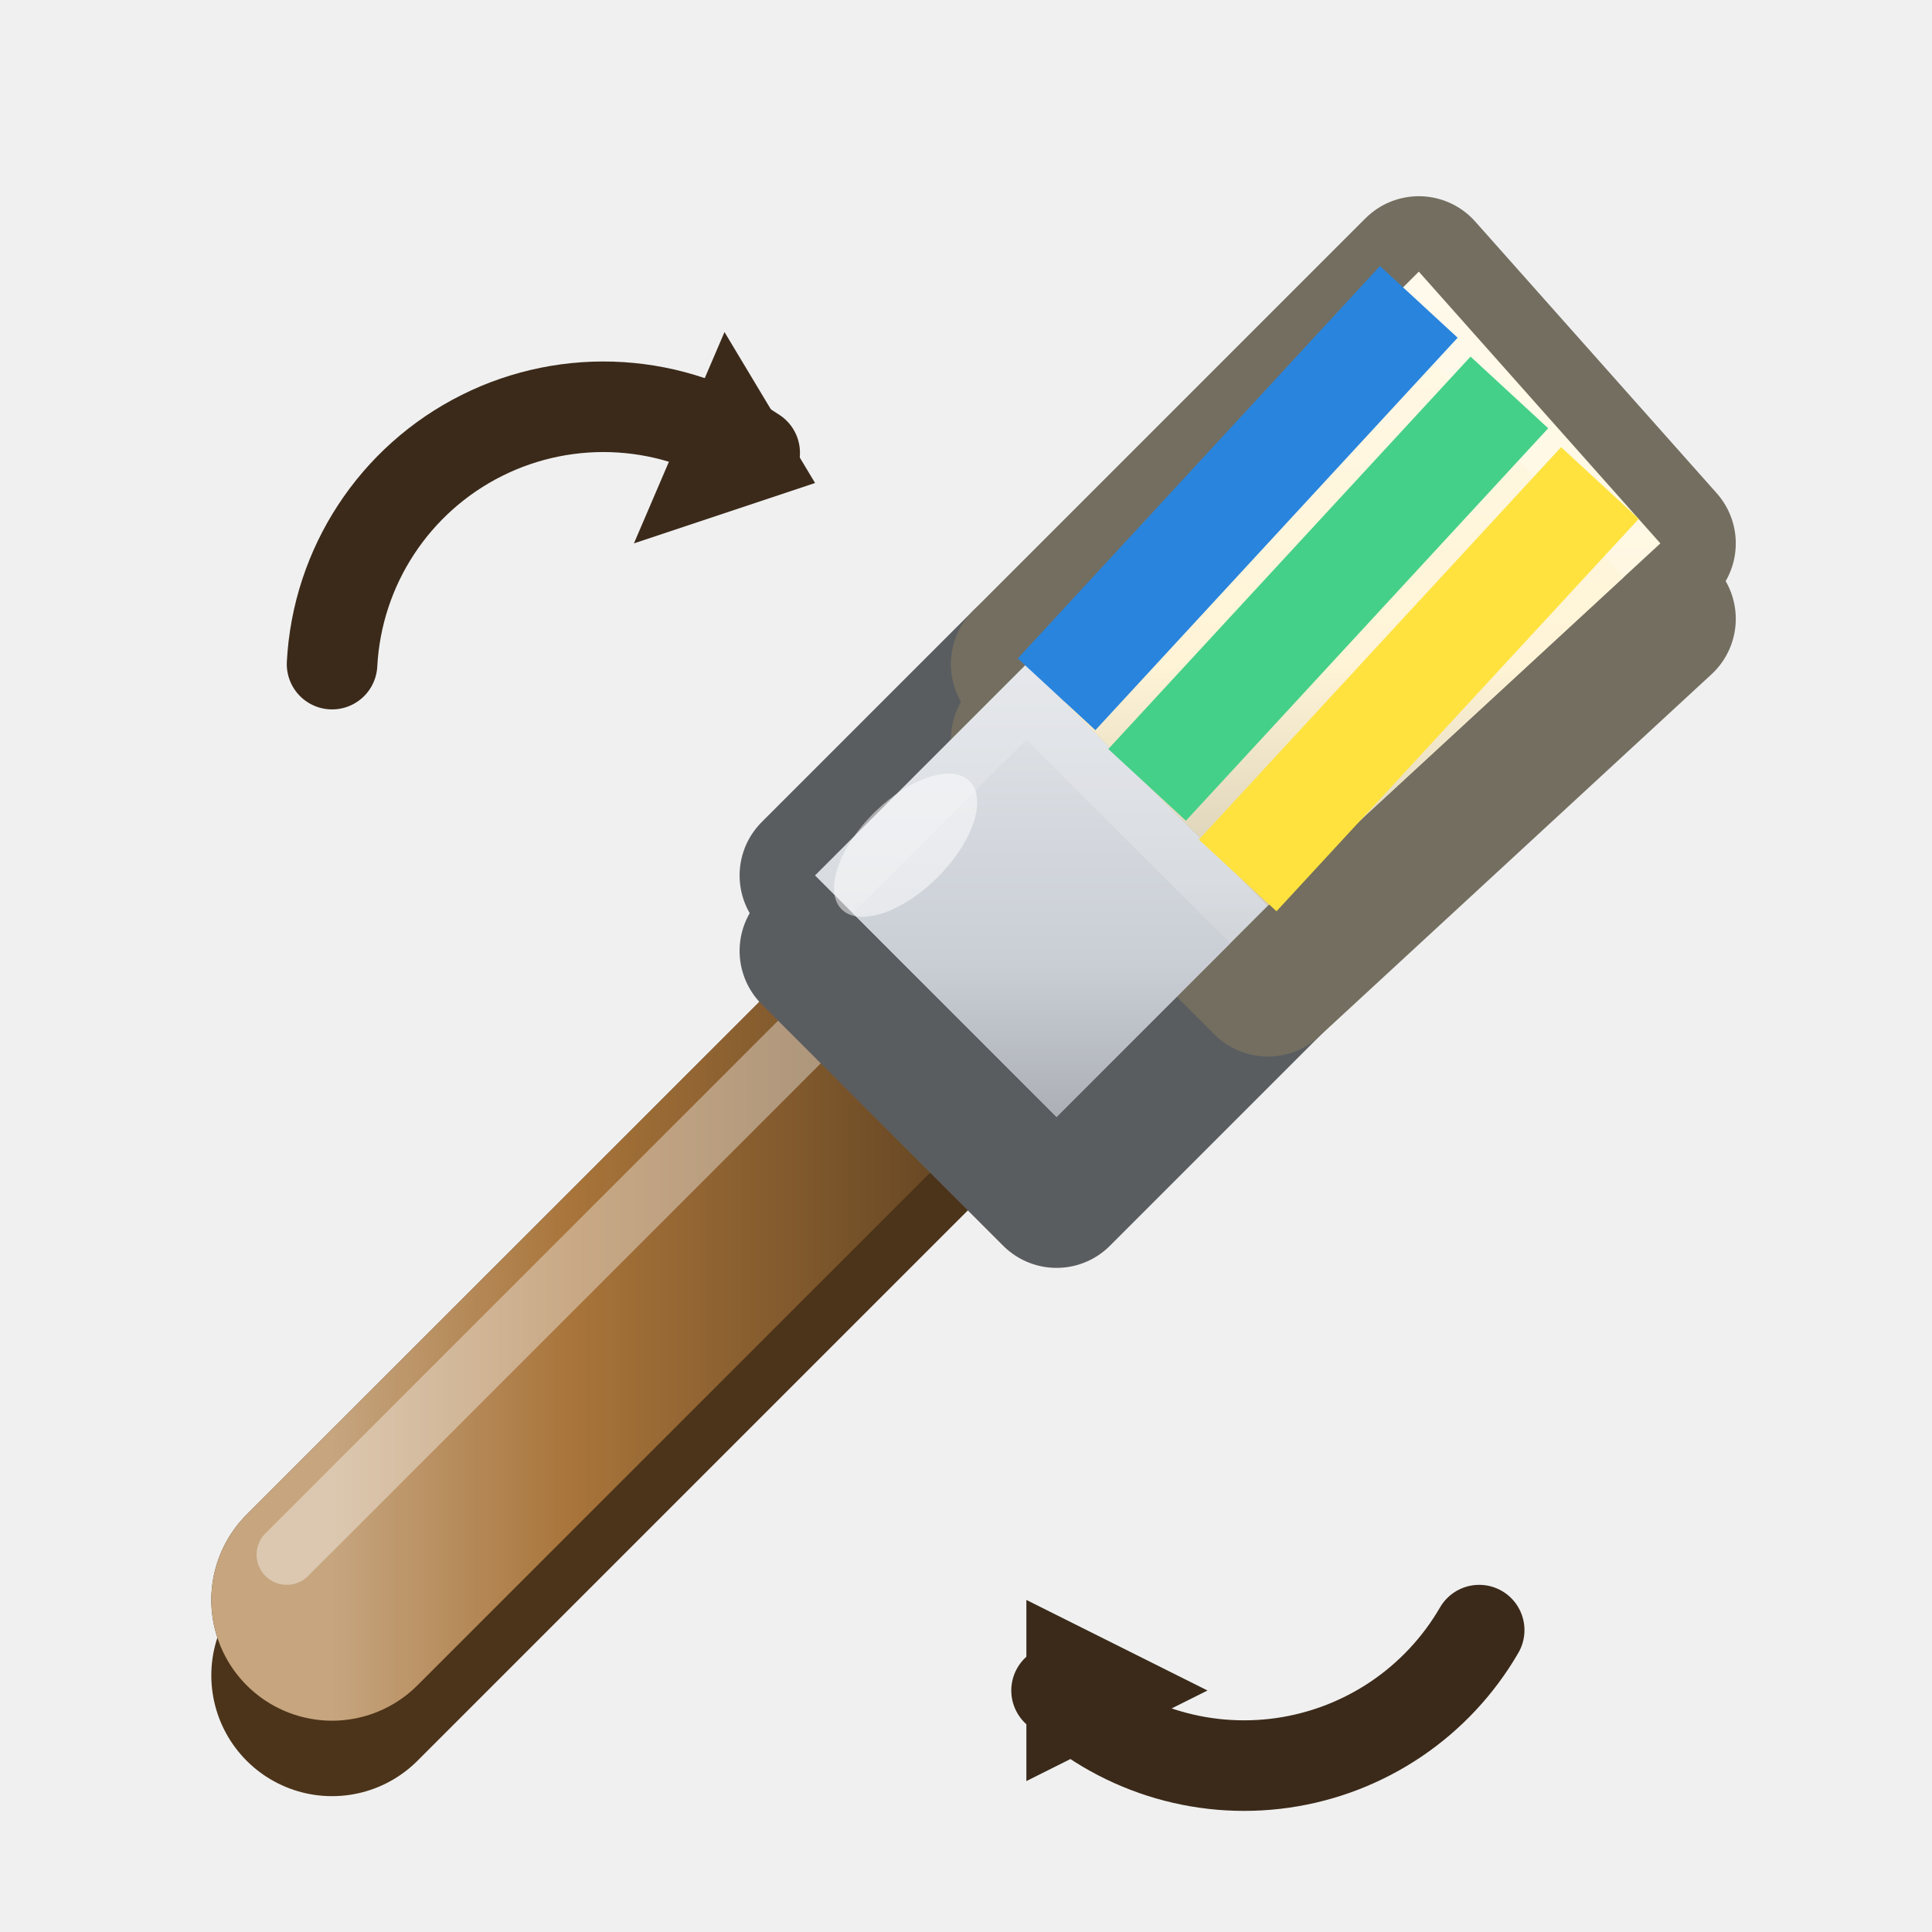
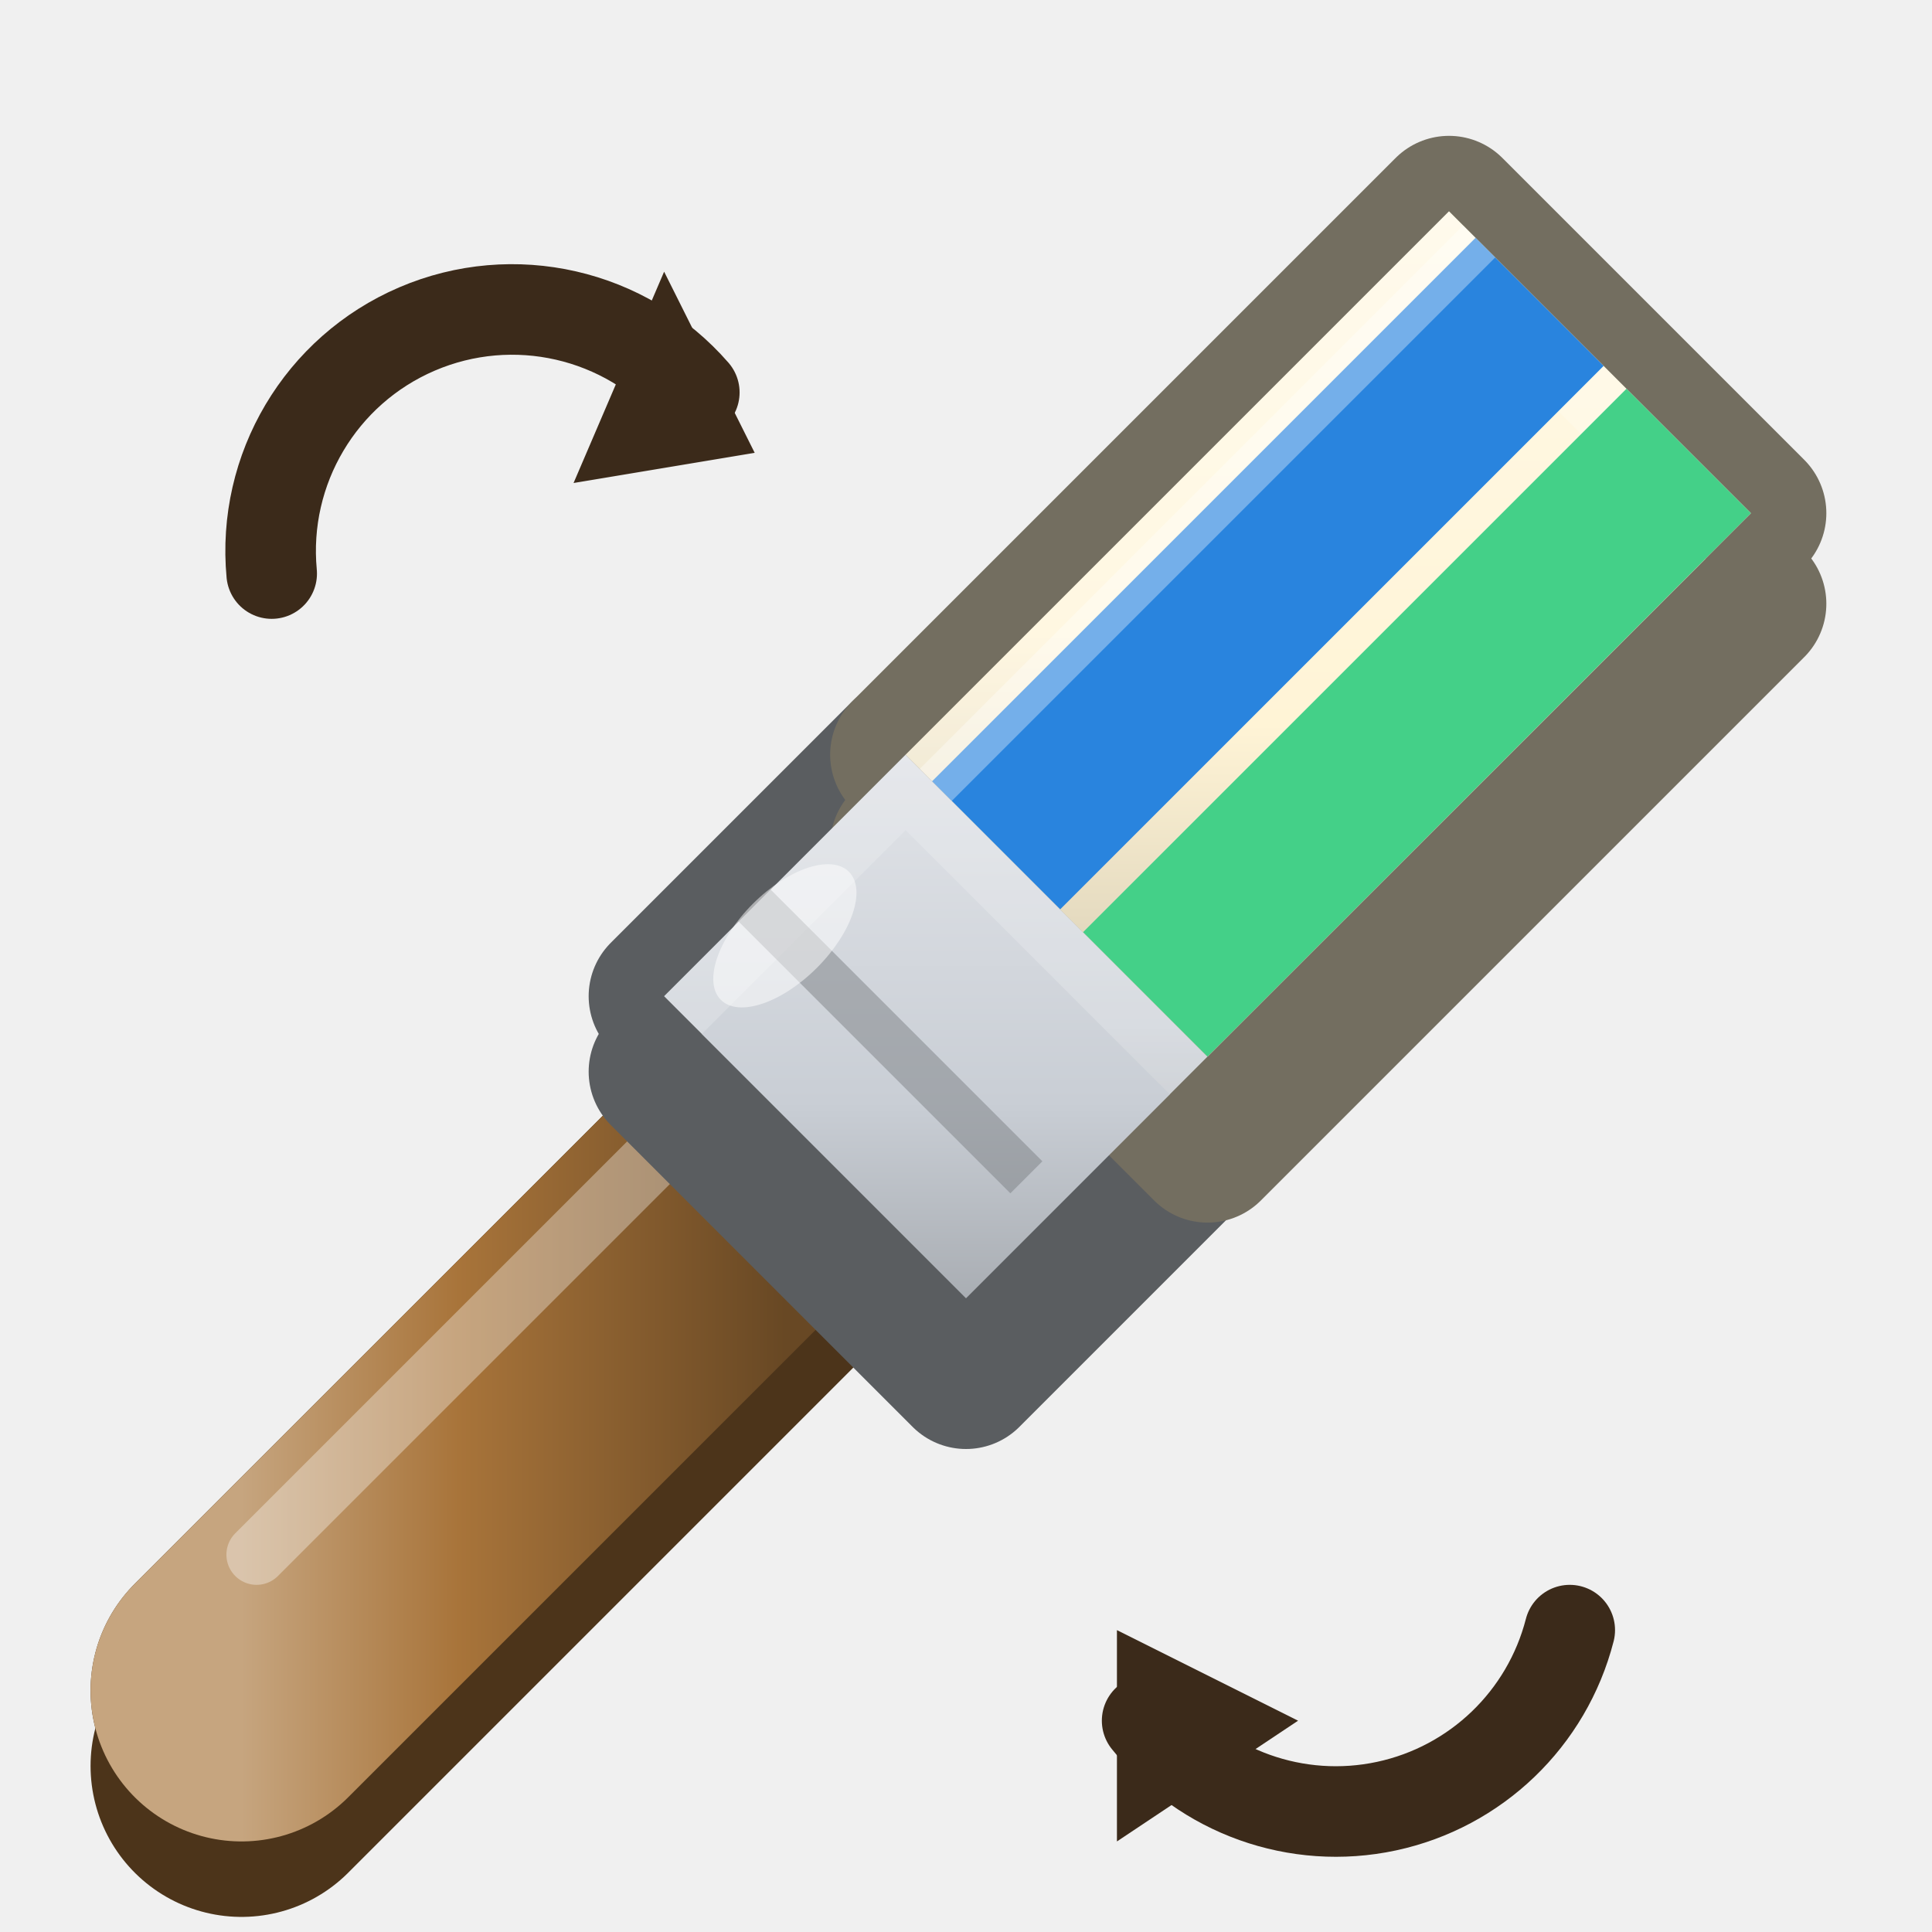
<svg xmlns="http://www.w3.org/2000/svg" viewBox="0 0 128 128" width="128" height="128">
  <defs>
-     <g id="s39">
-       <path d="M22 106L62 66" fill="none" stroke-width="16" />
+     <g id="s64">
+       <path d="M16 112L52 76" fill="none" stroke-width="20" />
    </g>
-     <g id="s40">
-       <path d="M54 58L70 74L84 60L68 44Z" />
+     <g id="s65">
+       <path d="M44 66L64 86L80 70L60 50Z" />
    </g>
-     <g id="s41">
-       <path d="M68 44L84 60L110 36L94 18Z" />
+     <g id="s66">
+       <path d="M60 50L80 70L116 34L96 14Z" />
    </g>
-     <path id="p42" d="M54 58L70 74L84 60L68 44Z" />
-     <clipPath id="cp42">
-       <use href="#p42" />
+     <path id="p67" d="M44 66L64 86L80 70L60 50Z" />
+     <clipPath id="cp67">
+       <use href="#p67" />
    </clipPath>
-     <linearGradient id="gp42" x1="0" y1="0" x2="0" y2="1">
+     <linearGradient id="gp67" x1="0" y1="0" x2="0" y2="1">
      <stop offset="0" stop-color="#DCDFE4" />
      <stop offset="0.5" stop-color="#C9CED5" />
      <stop offset="1" stop-color="#9DA1A6" />
    </linearGradient>
-     <path id="p43" d="M68 44L84 60L110 36L94 18Z" />
-     <clipPath id="cp43">
-       <use href="#p43" />
+     <path id="p68" d="M60 50L80 70L116 34L96 14Z" />
+     <clipPath id="cp68">
+       <use href="#p68" />
    </clipPath>
-     <linearGradient id="gp43" x1="0" y1="0" x2="0" y2="1">
+     <linearGradient id="gp68" x1="0" y1="0" x2="0" y2="1">
      <stop offset="0" stop-color="#FFF8E4" />
      <stop offset="0.5" stop-color="#FFF4D6" />
      <stop offset="1" stop-color="#C7BEA7" />
    </linearGradient>
-     <linearGradient id="gW16" x1="0" y1="0" x2="1" y2="0">
+     <linearGradient id="gW20" x1="0" y1="0" x2="1" y2="0">
      <stop offset="0" stop-color="#C6A57F" />
      <stop offset=".4" stop-color="#A8743A" />
      <stop offset="1" stop-color="#684824" />
    </linearGradient>
  </defs>
-   <use href="#s39" fill="#4C341A" stroke="#4C341A" stroke-width="8" stroke-linejoin="round" stroke-linecap="round" transform="translate(0 5)" />
-   <use href="#s39" fill="#4C341A" stroke="#4C341A" stroke-width="8" stroke-linejoin="round" stroke-linecap="round" />
-   <path d="M22 106L62 66" fill="none" stroke="url(#gW16)" stroke-width="16" stroke-linecap="round" />
-   <path d="M22 106L62 66" fill="none" stroke="#FFFFFF" stroke-opacity=".38" stroke-width="4" stroke-linecap="round" transform="translate(-3 -3)" />
-   <use href="#s40" fill="#5A5D60" stroke="#5A5D60" stroke-width="10" stroke-linejoin="round" stroke-linecap="round" transform="translate(0 5)" />
-   <use href="#s40" fill="#5A5D60" stroke="#5A5D60" stroke-width="10" stroke-linejoin="round" stroke-linecap="round" />
-   <use href="#s41" fill="#736E60" stroke="#736E60" stroke-width="10" stroke-linejoin="round" stroke-linecap="round" transform="translate(0 5)" />
-   <use href="#s41" fill="#736E60" stroke="#736E60" stroke-width="10" stroke-linejoin="round" stroke-linecap="round" />
-   <use href="#p42" fill="url(#gp42)" />
-   <g clip-path="url(#cp42)">
-     <use href="#p42" fill="#FFFFFF" fill-opacity="0.28" />
-     <use href="#p42" fill="url(#gp42)" transform="translate(0 5)" />
+   <use href="#s64" fill="#4C341A" stroke="#4C341A" stroke-width="8" stroke-linejoin="round" stroke-linecap="round" transform="translate(0 5)" />
+   <use href="#s64" fill="#4C341A" stroke="#4C341A" stroke-width="8" stroke-linejoin="round" stroke-linecap="round" />
+   <path d="M16 112L52 76" fill="none" stroke="url(#gW20)" stroke-width="20" stroke-linecap="round" />
+   <path d="M20 106L50 76" stroke="#FFFFFF" stroke-opacity=".35" stroke-width="4" stroke-linecap="round" transform="translate(-3 -3)" />
+   <use href="#s65" fill="#5A5D60" stroke="#5A5D60" stroke-width="10" stroke-linejoin="round" stroke-linecap="round" transform="translate(0 5)" />
+   <use href="#s65" fill="#5A5D60" stroke="#5A5D60" stroke-width="10" stroke-linejoin="round" stroke-linecap="round" />
+   <use href="#s66" fill="#736E60" stroke="#736E60" stroke-width="10" stroke-linejoin="round" stroke-linecap="round" transform="translate(0 6)" />
+   <use href="#s66" fill="#736E60" stroke="#736E60" stroke-width="10" stroke-linejoin="round" stroke-linecap="round" />
+   <use href="#p67" fill="url(#gp67)" />
+   <g clip-path="url(#cp67)">
+     <use href="#p67" fill="#FFFFFF" fill-opacity="0.28" />
+     <use href="#p67" fill="url(#gp67)" transform="translate(0 5)" />
  </g>
-   <use href="#p43" fill="url(#gp43)" />
-   <g clip-path="url(#cp43)">
-     <use href="#p43" fill="#FFFFFF" fill-opacity="0.28" />
-     <use href="#p43" fill="url(#gp43)" transform="translate(0 5)" />
+   <use href="#p68" fill="url(#gp68)" />
+   <g clip-path="url(#cp68)">
+     <use href="#p68" fill="#FFFFFF" fill-opacity="0.28" />
+     <use href="#p68" fill="url(#gp68)" transform="translate(0 6)" />
  </g>
-   <path d="M76 52L100 26" stroke="#44D088" stroke-width="7" />
-   <path d="M82 58L106 32" stroke="#FFE23E" stroke-width="7" />
-   <path d="M70 46L94 20" stroke="#2984DE" stroke-width="7" />
-   <path d="M22 44A18 18 0 0 1 50 30" fill="none" stroke="#3B2A1A" stroke-width="6" stroke-linecap="round" />
-   <path d="M48 22L54 32L42 36Z" fill="#3B2A1A" />
-   <path d="M98 108A18 18 0 0 1 70 112" fill="none" stroke="#3B2A1A" stroke-width="6" stroke-linecap="round" />
-   <path d="M68 118L68 106L80 112Z" fill="#3B2A1A" />
-   <ellipse cx="60" cy="56" rx="6" ry="3" transform="rotate(-45 60 56)" fill="#FFFFFF" fill-opacity="0.5" />
+   <g clip-path="url(#cp68)">
+     <path d="M66 56L102 20" stroke="#2984DE" stroke-width="12" />
+     <path d="M76 66L112 30" stroke="#44D088" stroke-width="12" />
+     <path d="M86 76L122 40" stroke="#FFE23E" stroke-width="12" />
+     <path d="M62 52L98 16" stroke="#FFFFFF" stroke-opacity=".35" stroke-width="3" />
+   </g>
+   <path d="M50 60L68 78" stroke="#7D8084" stroke-opacity=".5" stroke-width="3" />
+   <path d="M18 38A16 16 0 0 1 46 26" fill="none" stroke="#3B2A1A" stroke-width="6" stroke-linecap="round" />
+   <path d="M44 18L50 30L38 32Z" fill="#3B2A1A" />
+   <path d="M104 108A16 16 0 0 1 76 114" fill="none" stroke="#3B2A1A" stroke-width="6" stroke-linecap="round" />
+   <path d="M74 122V108L86 114Z" fill="#3B2A1A" />
+   <ellipse cx="52" cy="62" rx="6" ry="3" transform="rotate(-45 52 62)" fill="#FFFFFF" fill-opacity="0.5" />
</svg>
